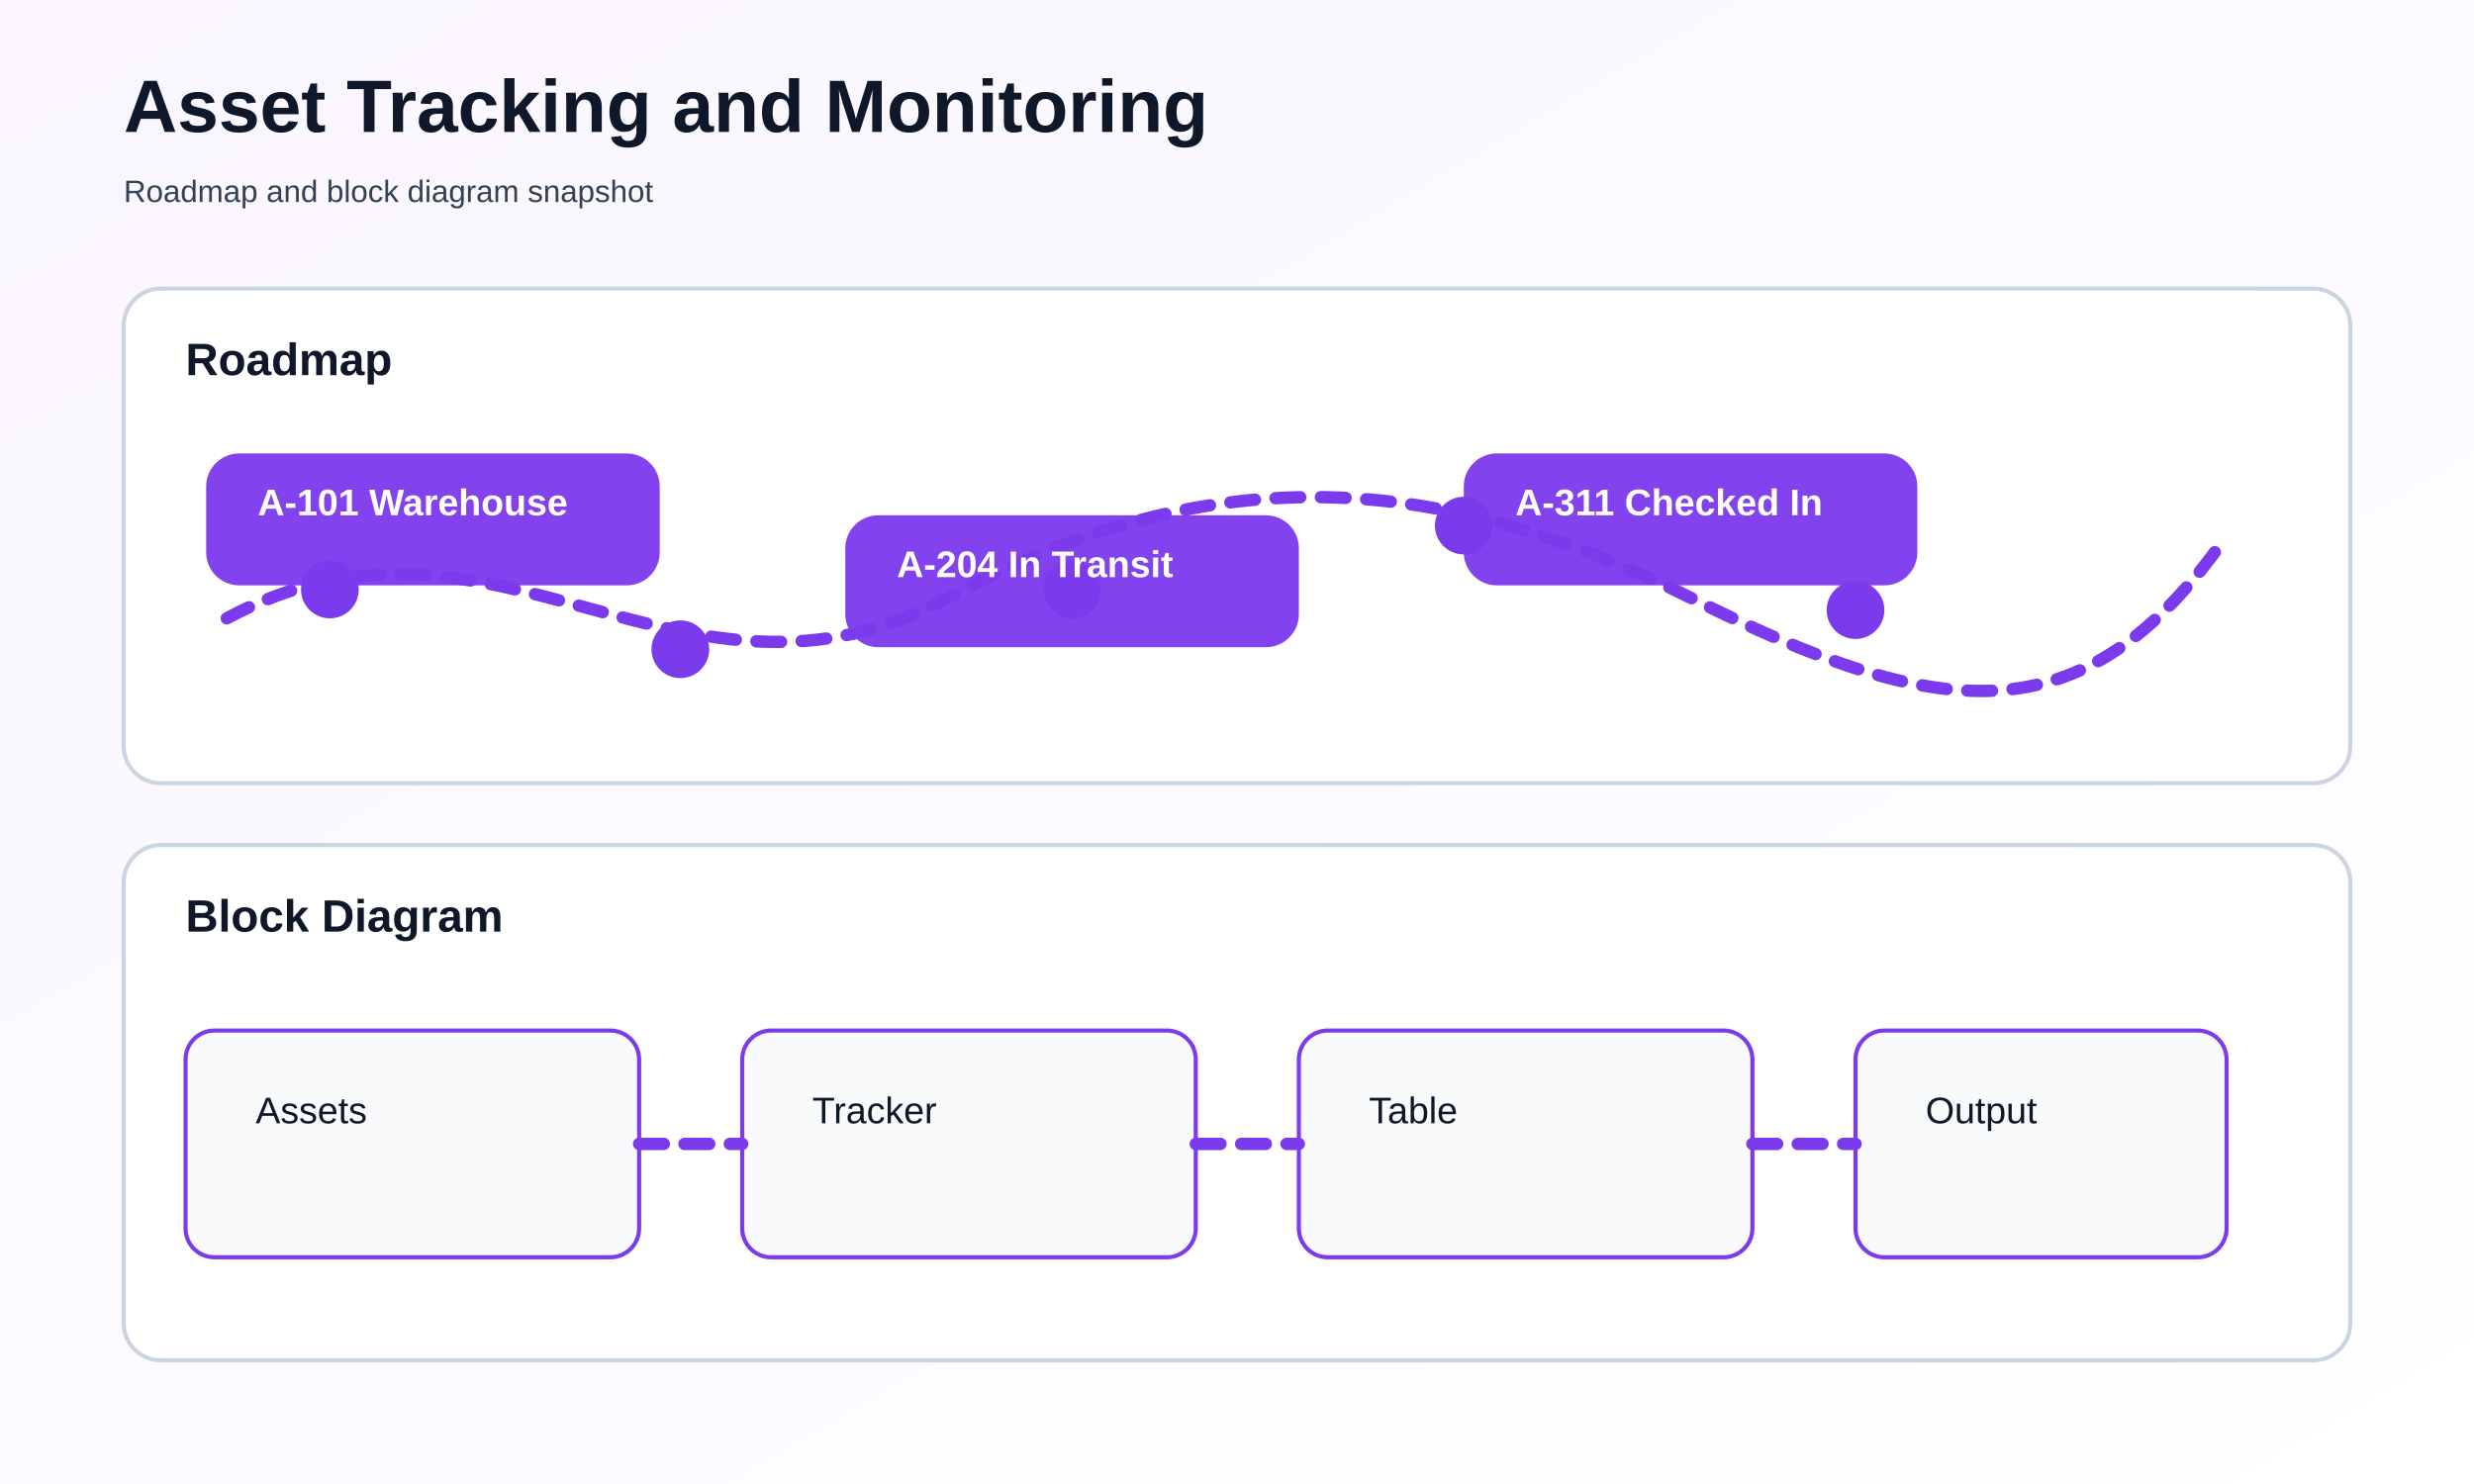
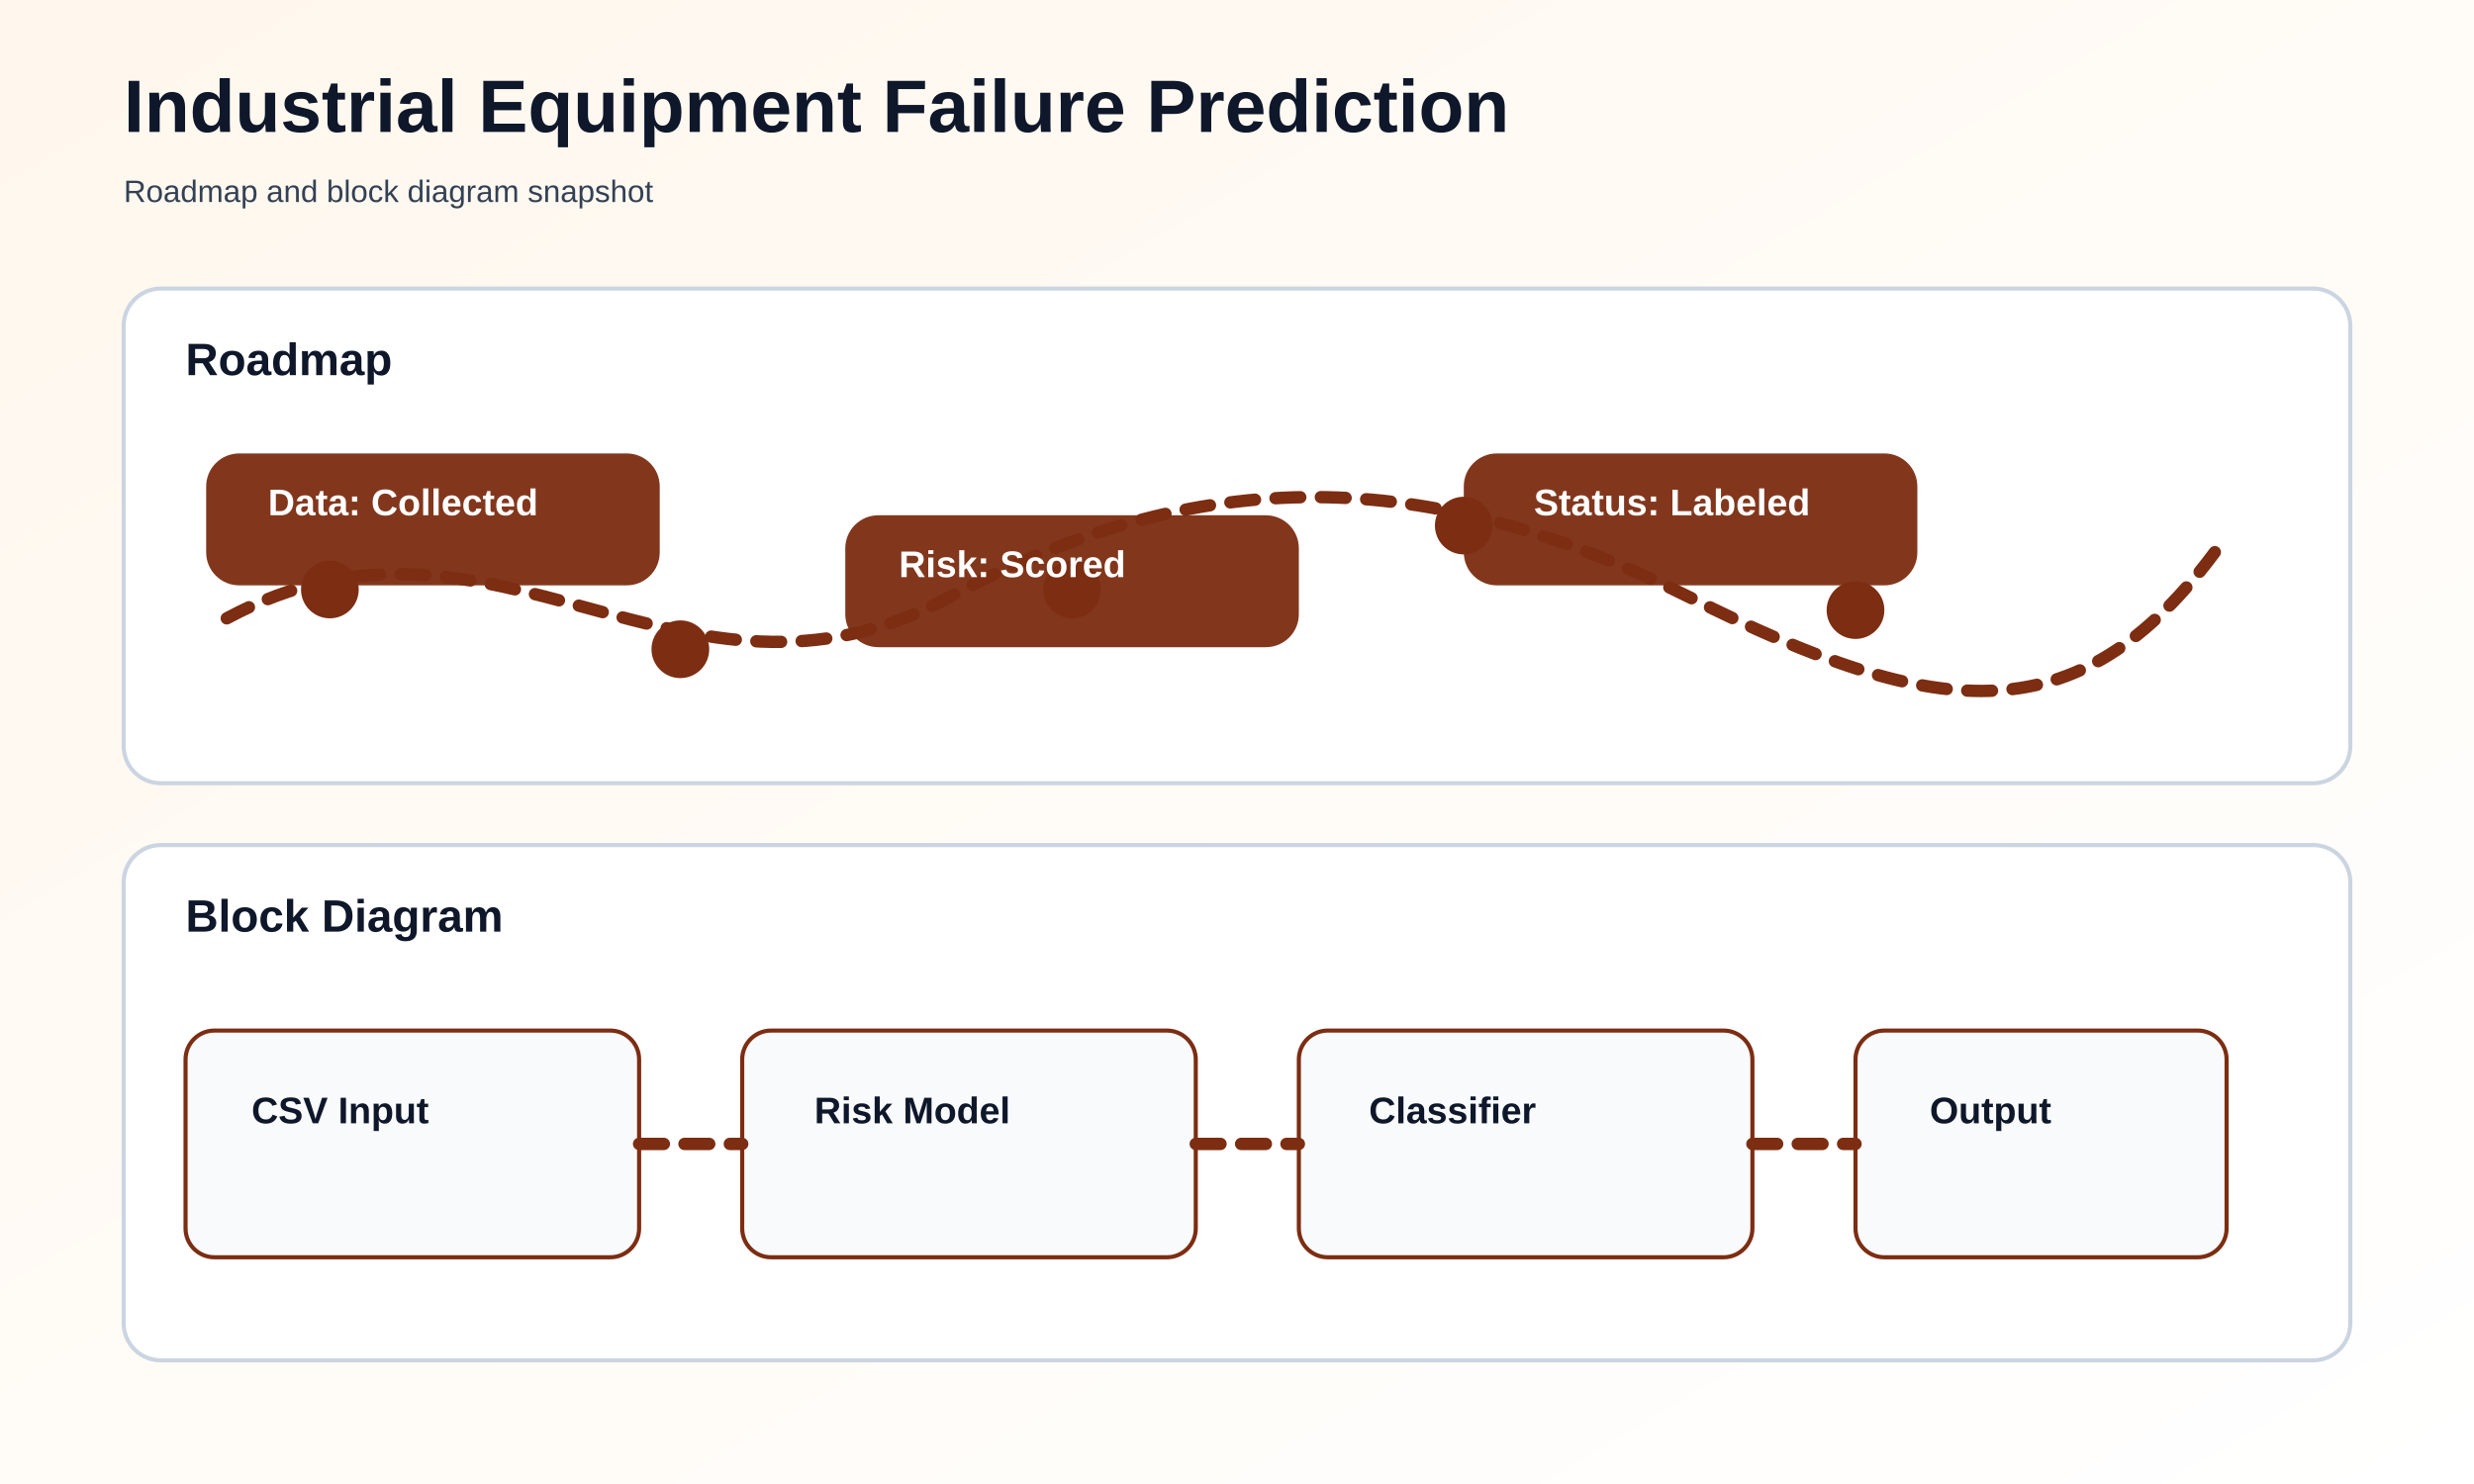
- <svg xmlns="http://www.w3.org/2000/svg" width="1200" height="720" viewBox="0 0 1200 720">
+ <svg xmlns="http://www.w3.org/2000/svg" width="1200" height="720" viewBox="0 0 1200 720" role="img" aria-label="Industrial Equipment Failure Prediction roadmap and block diagram">
  <defs>
    <linearGradient id="bg" x1="0" y1="0" x2="1" y2="1">
-       <stop offset="0%" stop-color="#faf5ff" />
+       <stop offset="0%" stop-color="#fff7ed" />
      <stop offset="100%" stop-color="#ffffff" />
    </linearGradient>
    <style>
      .title { font: 700 36px Arial, sans-serif; fill: #0f172a; }
      .subtitle { font: 700 22px Arial, sans-serif; fill: #0f172a; }
-       .body { font: 400 18px Arial, sans-serif; fill: #0f172a; }
+       .body { font: 600 18px Arial, sans-serif; fill: #0f172a; }
      .small { font: 400 15px Arial, sans-serif; fill: #334155; }
      .card { fill: #ffffff; stroke: #cbd5e1; stroke-width: 2; rx: 18; }
-       .step { fill: #7c3aed; opacity: 0.95; rx: 16; }
+       .step { fill: #7c2d12; opacity: 0.95; rx: 16; }
      .stepText { font: 700 18px Arial, sans-serif; fill: white; }
-       .road { stroke: #7c3aed; stroke-width: 6; fill: none; stroke-linecap: round; stroke-dasharray: 12 10; }
-       .dot { fill: #7c3aed; }
-       .mini { fill: #f8fafc; stroke: #7c3aed; stroke-width: 2; rx: 14; }
+       .road { stroke: #7c2d12; stroke-width: 6; fill: none; stroke-linecap: round; stroke-dasharray: 12 10; }
+       .dot { fill: #7c2d12; }
+       .mini { fill: #f8fafc; stroke: #7c2d12; stroke-width: 2; rx: 14; }
    </style>
  </defs>
  <rect width="1200" height="720" fill="url(#bg)" />
-   <text x="60" y="64" class="title">Asset Tracking and Monitoring</text>
+   <text x="60" y="64" class="title">Industrial Equipment Failure Prediction</text>
  <text x="60" y="98" class="small">Roadmap and block diagram snapshot</text>
  <rect x="60" y="140" width="1080" height="240" class="card" />
  <text x="90" y="182" class="subtitle">Roadmap</text>
  <path d="M 110 300 C 240 230, 330 360, 460 290 S 700 230, 820 290 S 1010 360, 1080 260" class="road" />
  <circle cx="160" cy="286" r="14" class="dot" />
  <circle cx="330" cy="315" r="14" class="dot" />
  <circle cx="520" cy="286" r="14" class="dot" />
  <circle cx="710" cy="255" r="14" class="dot" />
  <circle cx="900" cy="296" r="14" class="dot" />
  <rect x="100" y="220" width="220" height="64" class="step" />
  <rect x="410" y="250" width="220" height="64" class="step" />
  <rect x="710" y="220" width="220" height="64" class="step" />
-   <text x="125" y="250" class="stepText">A-101 Warehouse</text>
-   <text x="435" y="280" class="stepText">A-204 In Transit</text>
-   <text x="735" y="250" class="stepText">A-311 Checked In</text>
+   <text x="130" y="250" class="stepText">Data: Collected</text>
+   <text x="436" y="280" class="stepText">Risk: Scored</text>
+   <text x="744" y="250" class="stepText">Status: Labeled</text>
  <rect x="60" y="410" width="1080" height="250" class="card" />
  <text x="90" y="452" class="subtitle">Block Diagram</text>
  <rect x="90" y="500" width="220" height="110" class="mini" />
  <rect x="360" y="500" width="220" height="110" class="mini" />
  <rect x="630" y="500" width="220" height="110" class="mini" />
  <rect x="900" y="500" width="180" height="110" class="mini" />
-   <text x="124" y="545" class="body">Assets</text>
-   <text x="394" y="545" class="body">Tracker</text>
-   <text x="664" y="545" class="body">Table</text>
-   <text x="934" y="545" class="body">Output</text>
+   <text x="122" y="545" class="body">CSV Input</text>
+   <text x="395" y="545" class="body">Risk Model</text>
+   <text x="664" y="545" class="body">Classifier</text>
+   <text x="936" y="545" class="body">Output</text>
  <path d="M 310 555 L 360 555" class="road" />
  <path d="M 580 555 L 630 555" class="road" />
  <path d="M 850 555 L 900 555" class="road" />
</svg>
